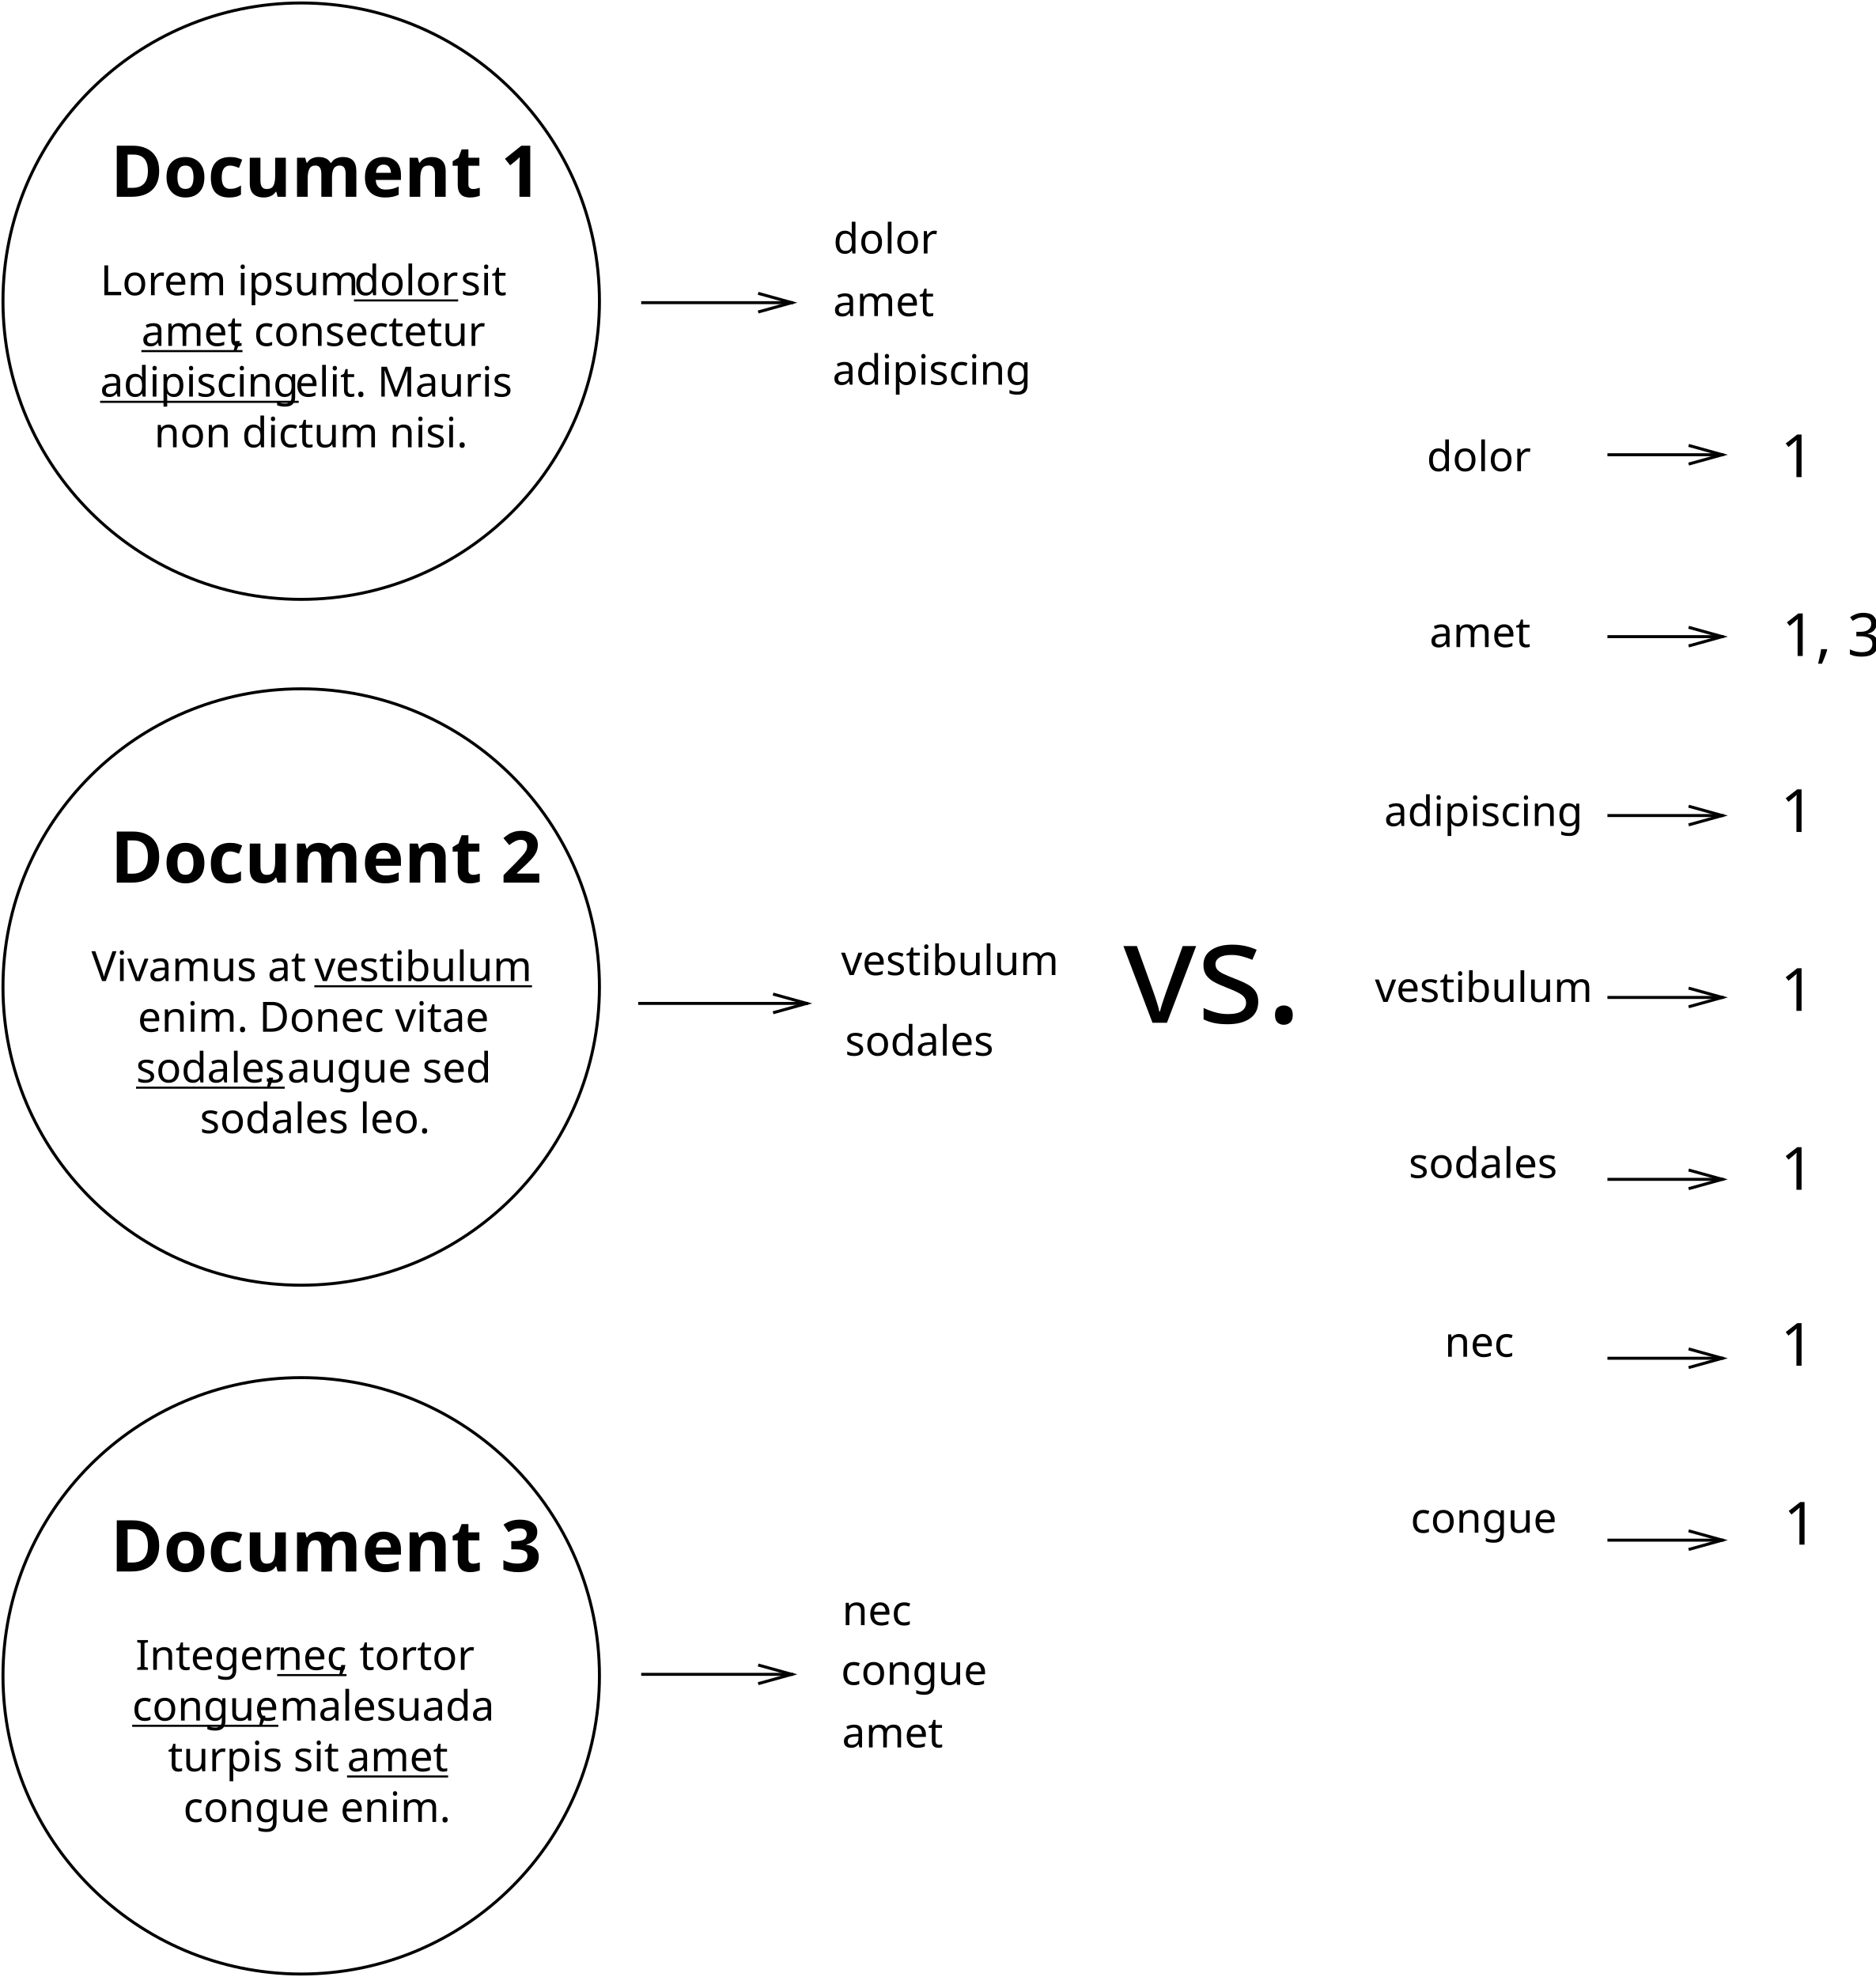
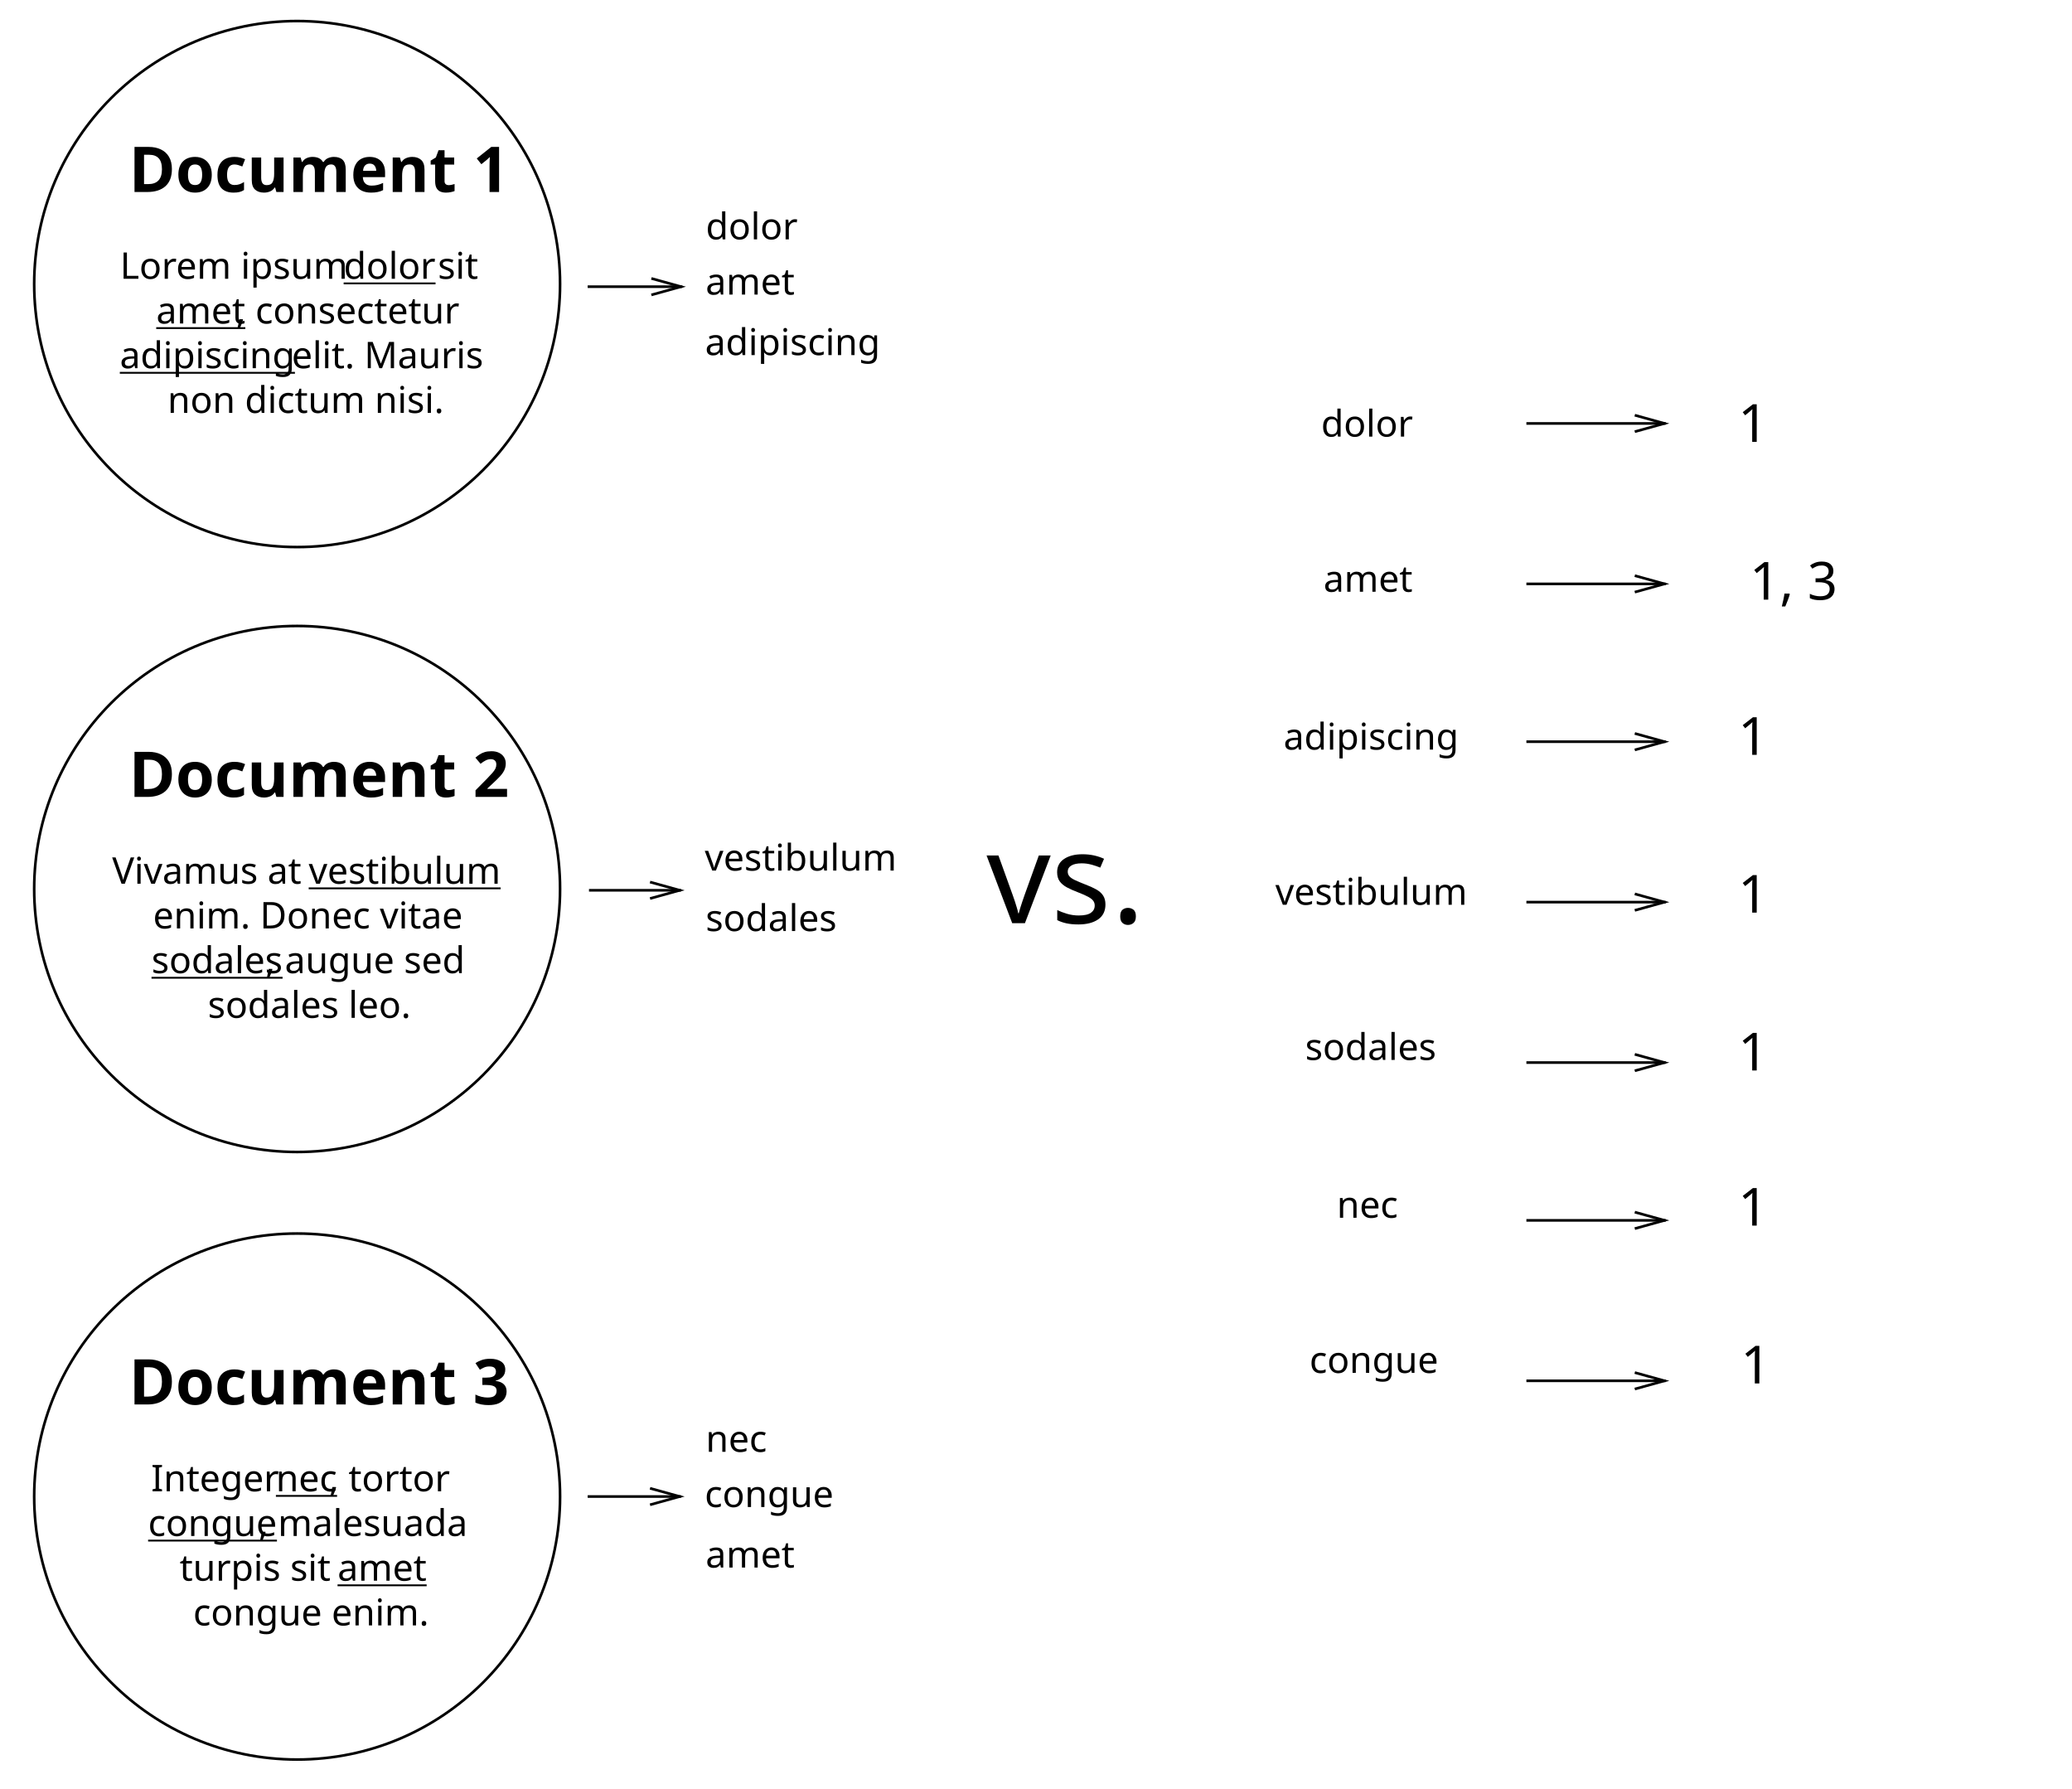
- <svg xmlns="http://www.w3.org/2000/svg" width="629px" height="663px" viewBox="0 0 629 663" version="1.1">
+ <svg xmlns="http://www.w3.org/2000/svg" width="788px" height="680px" viewBox="0 0 788 680" version="1.1" style="background: #FDFDFD;">
  <defs />
-   <g id="Artboard" stroke="none" stroke-width="1" fill="none" fill-rule="evenodd" transform="translate(-12, -7)" stroke-linecap="square">
-     <g id="Group-8" transform="translate(13, 8)">
-       <g id="Group-7">
+   <g id="Page-1" stroke="none" stroke-width="1" fill="none" fill-rule="evenodd">
+     <g id="Artboard">
+       <text id="vs." font-family="Euclid" font-size="48" font-weight="normal" fill="#000000">
+         <tspan x="375.2" y="351">vs.</tspan>
+       </text>
+       <g id="Group-6" transform="translate(473, 149)">
+         <text id="vestibulum" font-family="Euclid" font-size="14" font-weight="normal" fill="#000000">
+           <tspan x="12.026" y="195">vestibulum</tspan>
+         </text>
+         <text id="sodales" font-family="Euclid" font-size="14" font-weight="normal" fill="#000000">
+           <tspan x="23.356" y="254">sodales</tspan>
+         </text>
+         <text id="dolor" font-family="Euclid" font-size="14" font-weight="normal" fill="#000000">
+           <tspan x="29.425" y="17">dolor</tspan>
+         </text>
+         <text id="amet" font-family="Euclid" font-size="14" font-weight="normal" fill="#000000">
+           <tspan x="30.338" y="76">amet</tspan>
+         </text>
+         <text id="adipiscing" font-family="Euclid" font-size="14" font-weight="normal" fill="#000000">
+           <tspan x="15.141" y="136">adipiscing</tspan>
+         </text>
+         <text id="nec" font-family="Euclid" font-size="14" font-weight="normal" fill="#000000">
+           <tspan x="35.399" y="314">nec</tspan>
+         </text>
+         <text id="congue" font-family="Euclid" font-size="14" font-weight="normal" fill="#000000">
+           <tspan x="25.014" y="373">congue</tspan>
+         </text>
+         <text id="1" font-family="Euclid" font-size="20" font-weight="normal" fill="#000000">
+           <tspan x="188" y="19">1</tspan>
+         </text>
+         <text id="1,-3" font-family="Euclid" font-size="20" font-weight="normal" fill="#000000">
+           <tspan x="192.39" y="79">1, 3</tspan>
+         </text>
+         <text id="1" font-family="Euclid" font-size="20" font-weight="normal" fill="#000000">
+           <tspan x="188" y="138">1</tspan>
+         </text>
+         <text id="1" font-family="Euclid" font-size="20" font-weight="normal" fill="#000000">
+           <tspan x="188" y="198">1</tspan>
+         </text>
+         <text id="1" font-family="Euclid" font-size="20" font-weight="normal" fill="#000000">
+           <tspan x="188" y="258">1</tspan>
+         </text>
+         <text id="1" font-family="Euclid" font-size="20" font-weight="normal" fill="#000000">
+           <tspan x="188" y="317">1</tspan>
+         </text>
+         <text id="1" font-family="Euclid" font-size="20" font-weight="normal" fill="#000000">
+           <tspan x="189" y="377">1</tspan>
+         </text>
+         <path d="M108,12 L160,12" id="Line-3" stroke="#000000" stroke-linecap="square" />
+         <path id="Line-3-decoration-1" d="M149.2,15 L160,12 L149.2,9" stroke="#000000" stroke-linecap="square" />
+         <path d="M108,73 L160,73" id="Line-3" stroke="#000000" stroke-linecap="square" />
+         <path id="Line-3-decoration-1" d="M149.2,76 L160,73 L149.2,70" stroke="#000000" stroke-linecap="square" />
+         <path d="M108,133 L160,133" id="Line-3" stroke="#000000" stroke-linecap="square" />
+         <path id="Line-3-decoration-1" d="M149.2,136 L160,133 L149.2,130" stroke="#000000" stroke-linecap="square" />
+         <path d="M108,194 L160,194" id="Line-3" stroke="#000000" stroke-linecap="square" />
+         <path id="Line-3-decoration-1" d="M149.2,197 L160,194 L149.2,191" stroke="#000000" stroke-linecap="square" />
+         <path d="M108,255 L160,255" id="Line-3" stroke="#000000" stroke-linecap="square" />
+         <path id="Line-3-decoration-1" d="M149.2,258 L160,255 L149.2,252" stroke="#000000" stroke-linecap="square" />
+         <path d="M108,315 L160,315" id="Line-3" stroke="#000000" stroke-linecap="square" />
+         <path id="Line-3-decoration-1" d="M149.2,318 L160,315 L149.2,312" stroke="#000000" stroke-linecap="square" />
+         <path d="M108,376 L160,376" id="Line-3" stroke="#000000" stroke-linecap="square" />
+         <path id="Line-3-decoration-1" d="M149.2,379 L160,376 L149.2,373" stroke="#000000" stroke-linecap="square" />
+       </g>
+       <g id="Group-8" transform="translate(13, 8)">
        <g id="Group-2" transform="translate(0, 230)">
          <circle id="Oval" stroke="#000000" cx="100" cy="100" r="100" />
          <text id="Document-2" fill="#000000" font-family="Euclid-Bold, Euclid" font-size="24" font-weight="bold">
            <tspan x="36" y="65">Document 2</tspan>
          </text>
          <text id="Vivamus-at-vestibulu" fill="#000000" font-family="Euclid" font-size="14" font-weight="normal">
            <tspan x="29.653" y="98">Vivamus at </tspan>
            <tspan x="104.399" y="98" text-decoration="underline">vestibulum</tspan>
            <tspan x="171.347" y="98"> </tspan>
            <tspan x="45.2" y="115">enim. Donec vitae </tspan>
            <tspan x="44.619" y="132" text-decoration="underline">sodales</tspan>
            <tspan x="87.907" y="132">, augue sed </tspan>
            <tspan x="66.025" y="149">sodales leo.</tspan>
          </text>
        </g>
        <g id="Group" transform="translate(0, 461)">
          <circle id="Oval" stroke="#000000" cx="100" cy="100" r="100" />
          <text id="Document-3" fill="#000000" font-family="Euclid-Bold, Euclid" font-size="24" font-weight="bold">
            <tspan x="36" y="65">Document 3</tspan>
          </text>
          <text id="Integer-nec,-tortor" fill="#000000" font-family="Euclid" font-size="14" font-weight="normal">
            <tspan x="44.451" y="98">Integer </tspan>
            <tspan x="91.925" y="98" text-decoration="underline">nec</tspan>
            <tspan x="112.127" y="98">, tortor </tspan>
            <tspan x="43.324" y="115" text-decoration="underline">congue</tspan>
            <tspan x="85.296" y="115">, malesuada </tspan>
            <tspan x="55.308" y="132">turpis sit </tspan>
            <tspan x="115.368" y="132" text-decoration="underline">amet</tspan>
            <tspan x="145.692" y="132" />
            <tspan x="60.467" y="149">congue enim.</tspan>
          </text>
        </g>
-         <path d="M214.5,560.5 L264.5,560.5" id="Line-2" stroke="#000000" stroke-linecap="square" />
-         <path id="Line-2-decoration-1" d="M253.7,563.5 L264.5,560.5 L253.7,557.5" stroke="#000000" stroke-linecap="square" />
-         <g id="Group-5">
-           <g id="Group-3">
-             <circle id="Oval" stroke="#000000" cx="100" cy="100" r="100" />
-             <text id="Document-1" fill="#000000" font-family="Euclid-Bold, Euclid" font-size="24" font-weight="bold">
-               <tspan x="36" y="65">Document 1</tspan>
-             </text>
-             <text id="Lorem-ipsum-dolor-si" fill="#000000" font-family="Euclid" font-size="14" font-weight="normal">
-               <tspan x="32.642" y="98">Lorem ipsum </tspan>
-               <tspan x="117.692" y="98" text-decoration="underline">dolor</tspan>
-               <tspan x="148.842" y="98" font-family="Euclid-Italic, Euclid" font-style="italic"> </tspan>
-               <tspan x="153.504" y="98">sit </tspan>
-               <tspan x="46.411" y="115" text-decoration="underline">amet</tspan>
-               <tspan x="76.735" y="115">, consectetur </tspan>
-               <tspan x="32.565" y="132" text-decoration="underline">adipiscing</tspan>
-               <tspan x="93.283" y="132" font-family="Euclid-Bold, Euclid" font-weight="bold"> </tspan>
-               <tspan x="97.945" y="132">elit. Mauris </tspan>
-               <tspan x="50.709" y="149">non dictum nisi. </tspan>
-             </text>
-           </g>
-           <path d="M214.5,100.5 L264.5,100.5" id="Line-2" stroke="#000000" stroke-linecap="square" />
-           <path id="Line-2-decoration-1" d="M253.7,103.5 L264.5,100.5 L253.7,97.5" stroke="#000000" stroke-linecap="square" />
-           <g id="Group-4" transform="translate(278, 71)" fill="#000000" font-family="Euclid" font-size="14" font-weight="normal">
-             <text id="dolor">
-               <tspan x="0.425" y="13">dolor</tspan>
-             </text>
-             <text id="amet">
-               <tspan x="0.338" y="34">amet</tspan>
-             </text>
-             <text id="adipiscing">
-               <tspan x="0.141" y="57">adipiscing</tspan>
-             </text>
-           </g>
+         <path d="M211,561 L245.5,561" id="Line-2" stroke="#000000" stroke-linecap="square" />
+         <path id="Line-2-decoration-1" d="M234.7,564 L245.5,561 L234.7,558" stroke="#000000" stroke-linecap="square" />
+         <g id="Group-3">
+           <circle id="Oval" stroke="#000000" cx="100" cy="100" r="100" />
+           <text id="Document-1" fill="#000000" font-family="Euclid-Bold, Euclid" font-size="24" font-weight="bold">
+             <tspan x="36" y="65">Document 1</tspan>
+           </text>
+           <text id="Lorem-ipsum-dolor-si" fill="#000000" font-family="Euclid" font-size="14" font-weight="normal">
+             <tspan x="32.642" y="98">Lorem ipsum </tspan>
+             <tspan x="117.692" y="98" text-decoration="underline">dolor</tspan>
+             <tspan x="148.842" y="98" font-family="Euclid-Italic, Euclid" font-style="italic"> </tspan>
+             <tspan x="153.504" y="98">sit </tspan>
+             <tspan x="46.411" y="115" text-decoration="underline">amet</tspan>
+             <tspan x="76.735" y="115">, consectetur </tspan>
+             <tspan x="32.565" y="132" text-decoration="underline">adipiscing</tspan>
+             <tspan x="93.283" y="132" font-family="Euclid-Bold, Euclid" font-weight="bold"> </tspan>
+             <tspan x="97.945" y="132">elit. Mauris </tspan>
+             <tspan x="50.709" y="149">non dictum nisi. </tspan>
+           </text>
        </g>
-         <text id="vestibulum" font-family="Euclid" font-size="14" font-weight="normal" fill="#000000">
-           <tspan x="281.026" y="326">vestibulum</tspan>
-         </text>
-         <text id="sodales" font-family="Euclid" font-size="14" font-weight="normal" fill="#000000">
-           <tspan x="282.356" y="353">sodales</tspan>
-         </text>
-         <text id="nec" font-family="Euclid" font-size="14" font-weight="normal" fill="#000000">
-           <tspan x="281.399" y="544">nec</tspan>
-         </text>
-         <text id="congue" font-family="Euclid" font-size="14" font-weight="normal" fill="#000000">
-           <tspan x="281.014" y="564">congue</tspan>
-         </text>
-         <text id="amet" font-family="Euclid" font-size="14" font-weight="normal" fill="#000000">
-           <tspan x="281.338" y="585">amet</tspan>
-         </text>
+         <path d="M211,101 L246,101" id="Line-2" stroke="#000000" stroke-linecap="square" />
+         <path id="Line-2-decoration-1" d="M235.2,104 L246,101 L235.2,98" stroke="#000000" stroke-linecap="square" />
+         <g id="Group-4" transform="translate(255, 70)" fill="#000000" font-family="Euclid" font-size="14" font-weight="normal">
+           <text id="dolor">
+             <tspan x="0.425" y="13">dolor</tspan>
+           </text>
+           <text id="amet">
+             <tspan x="0.338" y="34">amet</tspan>
+           </text>
+           <text id="adipiscing">
+             <tspan x="0.141" y="57">adipiscing</tspan>
+           </text>
+         </g>
+         <g id="Group-5" transform="translate(255, 310)" fill="#000000" font-family="Euclid" font-size="14" font-weight="normal">
+           <text id="vestibulum">
+             <tspan x="0.026" y="13">vestibulum</tspan>
+           </text>
+           <text id="sodales">
+             <tspan x="0.356" y="36">sodales</tspan>
+           </text>
+         </g>
+         <g id="Group-7" transform="translate(255, 531)" fill="#000000" font-family="Euclid" font-size="14" font-weight="normal">
+           <text id="nec">
+             <tspan x="0.399" y="13">nec</tspan>
+           </text>
+           <text id="congue">
+             <tspan x="0.014" y="34">congue</tspan>
+           </text>
+           <text id="amet">
+             <tspan x="0.338" y="57">amet</tspan>
+           </text>
+         </g>
+         <path d="M211.5,330.5 L245.5,330.5" id="Line" stroke="#000000" stroke-linecap="square" />
+         <path id="Line-decoration-1" d="M234.7,333.5 L245.5,330.5 L234.7,327.5" stroke="#000000" stroke-linecap="square" />
      </g>
-       <text id="vs." font-family="Euclid" font-size="48" font-weight="normal" fill="#000000">
-         <tspan x="375.7" y="342">vs.</tspan>
-       </text>
-       <g id="Group-6" transform="translate(460, 140)">
-         <text id="vestibulum" font-family="Euclid" font-size="14" font-weight="normal" fill="#000000">
-           <tspan x="0.026" y="195">vestibulum</tspan>
-         </text>
-         <text id="sodales" font-family="Euclid" font-size="14" font-weight="normal" fill="#000000">
-           <tspan x="11.356" y="254">sodales</tspan>
-         </text>
-         <text id="dolor" font-family="Euclid" font-size="14" font-weight="normal" fill="#000000">
-           <tspan x="17.425" y="17">dolor</tspan>
-         </text>
-         <text id="amet" font-family="Euclid" font-size="14" font-weight="normal" fill="#000000">
-           <tspan x="18.338" y="76">amet</tspan>
-         </text>
-         <text id="adipiscing" font-family="Euclid" font-size="14" font-weight="normal" fill="#000000">
-           <tspan x="3.141" y="136">adipiscing</tspan>
-         </text>
-         <text id="nec" font-family="Euclid" font-size="14" font-weight="normal" fill="#000000">
-           <tspan x="23.399" y="314">nec</tspan>
-         </text>
-         <text id="congue" font-family="Euclid" font-size="14" font-weight="normal" fill="#000000">
-           <tspan x="12.014" y="373">congue</tspan>
-         </text>
-         <text id="1" font-family="Euclid" font-size="20" font-weight="normal" fill="#000000">
-           <tspan x="136" y="19">1</tspan>
-         </text>
-         <text id="1,-3" font-family="Euclid" font-size="20" font-weight="normal" fill="#000000">
-           <tspan x="136.39" y="79">1, 3</tspan>
-         </text>
-         <text id="1" font-family="Euclid" font-size="20" font-weight="normal" fill="#000000">
-           <tspan x="136" y="138">1</tspan>
-         </text>
-         <text id="1" font-family="Euclid" font-size="20" font-weight="normal" fill="#000000">
-           <tspan x="136" y="198">1</tspan>
-         </text>
-         <text id="1" font-family="Euclid" font-size="20" font-weight="normal" fill="#000000">
-           <tspan x="136" y="258">1</tspan>
-         </text>
-         <text id="1" font-family="Euclid" font-size="20" font-weight="normal" fill="#000000">
-           <tspan x="136" y="317">1</tspan>
-         </text>
-         <text id="1" font-family="Euclid" font-size="20" font-weight="normal" fill="#000000">
-           <tspan x="137" y="377">1</tspan>
-         </text>
-         <path d="M78.5,11.5 L116.5,11.5" id="Line-3" stroke="#000000" stroke-linecap="square" />
-         <path id="Line-3-decoration-1" d="M105.7,14.5 L116.5,11.5 L105.7,8.5" stroke="#000000" stroke-linecap="square" />
-         <path d="M78.5,72.5 L116.5,72.5" id="Line-3" stroke="#000000" stroke-linecap="square" />
-         <path id="Line-3-decoration-1" d="M105.7,75.5 L116.5,72.5 L105.7,69.5" stroke="#000000" stroke-linecap="square" />
-         <path d="M78.5,132.5 L116.5,132.5" id="Line-3" stroke="#000000" stroke-linecap="square" />
-         <path id="Line-3-decoration-1" d="M105.7,135.5 L116.5,132.5 L105.7,129.5" stroke="#000000" stroke-linecap="square" />
-         <path d="M78.5,193.5 L116.5,193.5" id="Line-3" stroke="#000000" stroke-linecap="square" />
-         <path id="Line-3-decoration-1" d="M105.7,196.5 L116.5,193.5 L105.7,190.5" stroke="#000000" stroke-linecap="square" />
-         <path d="M78.5,254.5 L116.5,254.5" id="Line-3" stroke="#000000" stroke-linecap="square" />
-         <path id="Line-3-decoration-1" d="M105.7,257.5 L116.5,254.5 L105.7,251.5" stroke="#000000" stroke-linecap="square" />
-         <path d="M78.5,314.5 L116.5,314.5" id="Line-3" stroke="#000000" stroke-linecap="square" />
-         <path id="Line-3-decoration-1" d="M105.7,317.5 L116.5,314.5 L105.7,311.5" stroke="#000000" stroke-linecap="square" />
-         <path d="M78.5,375.5 L116.5,375.5" id="Line-3" stroke="#000000" stroke-linecap="square" />
-         <path id="Line-3-decoration-1" d="M105.7,378.5 L116.5,375.5 L105.7,372.5" stroke="#000000" stroke-linecap="square" />
-       </g>
-       <path d="M213.5,335.5 L269.5,335.5" id="Line" stroke="#000000" />
-       <path id="Line-decoration-1" d="M258.7,338.5 L269.5,335.5 L258.7,332.5" stroke="#000000" />
    </g>
  </g>
</svg>
